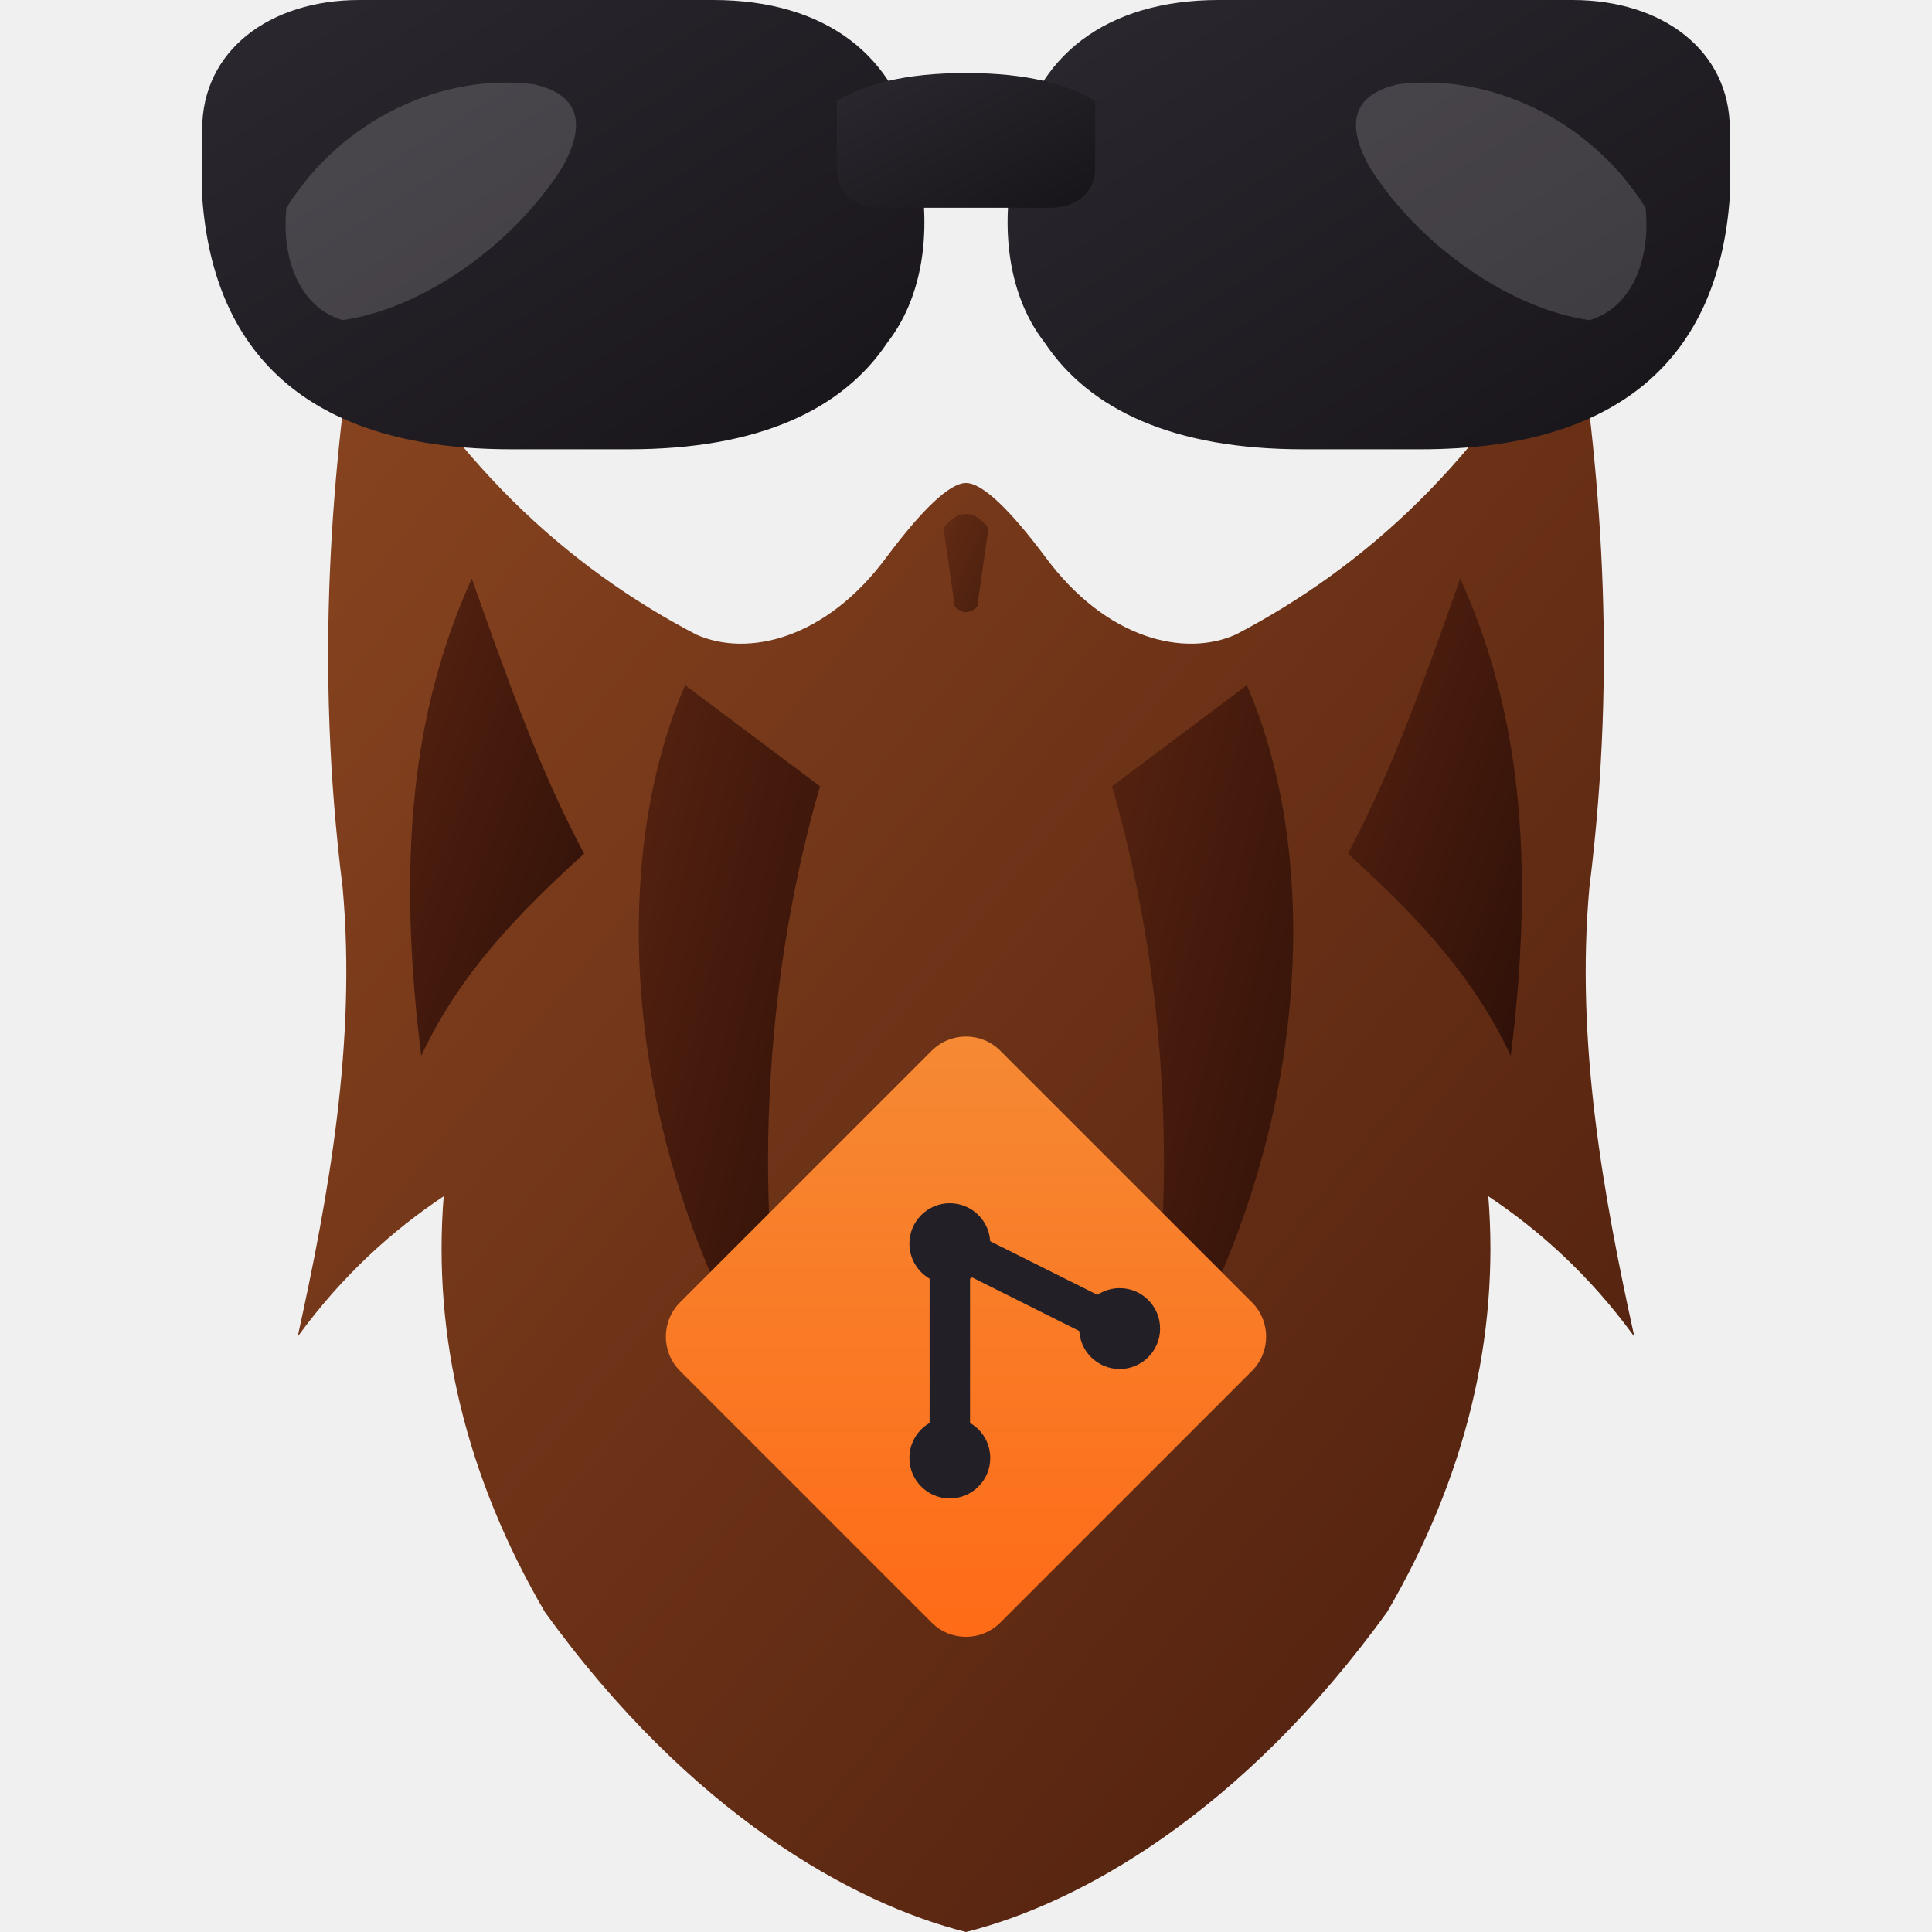
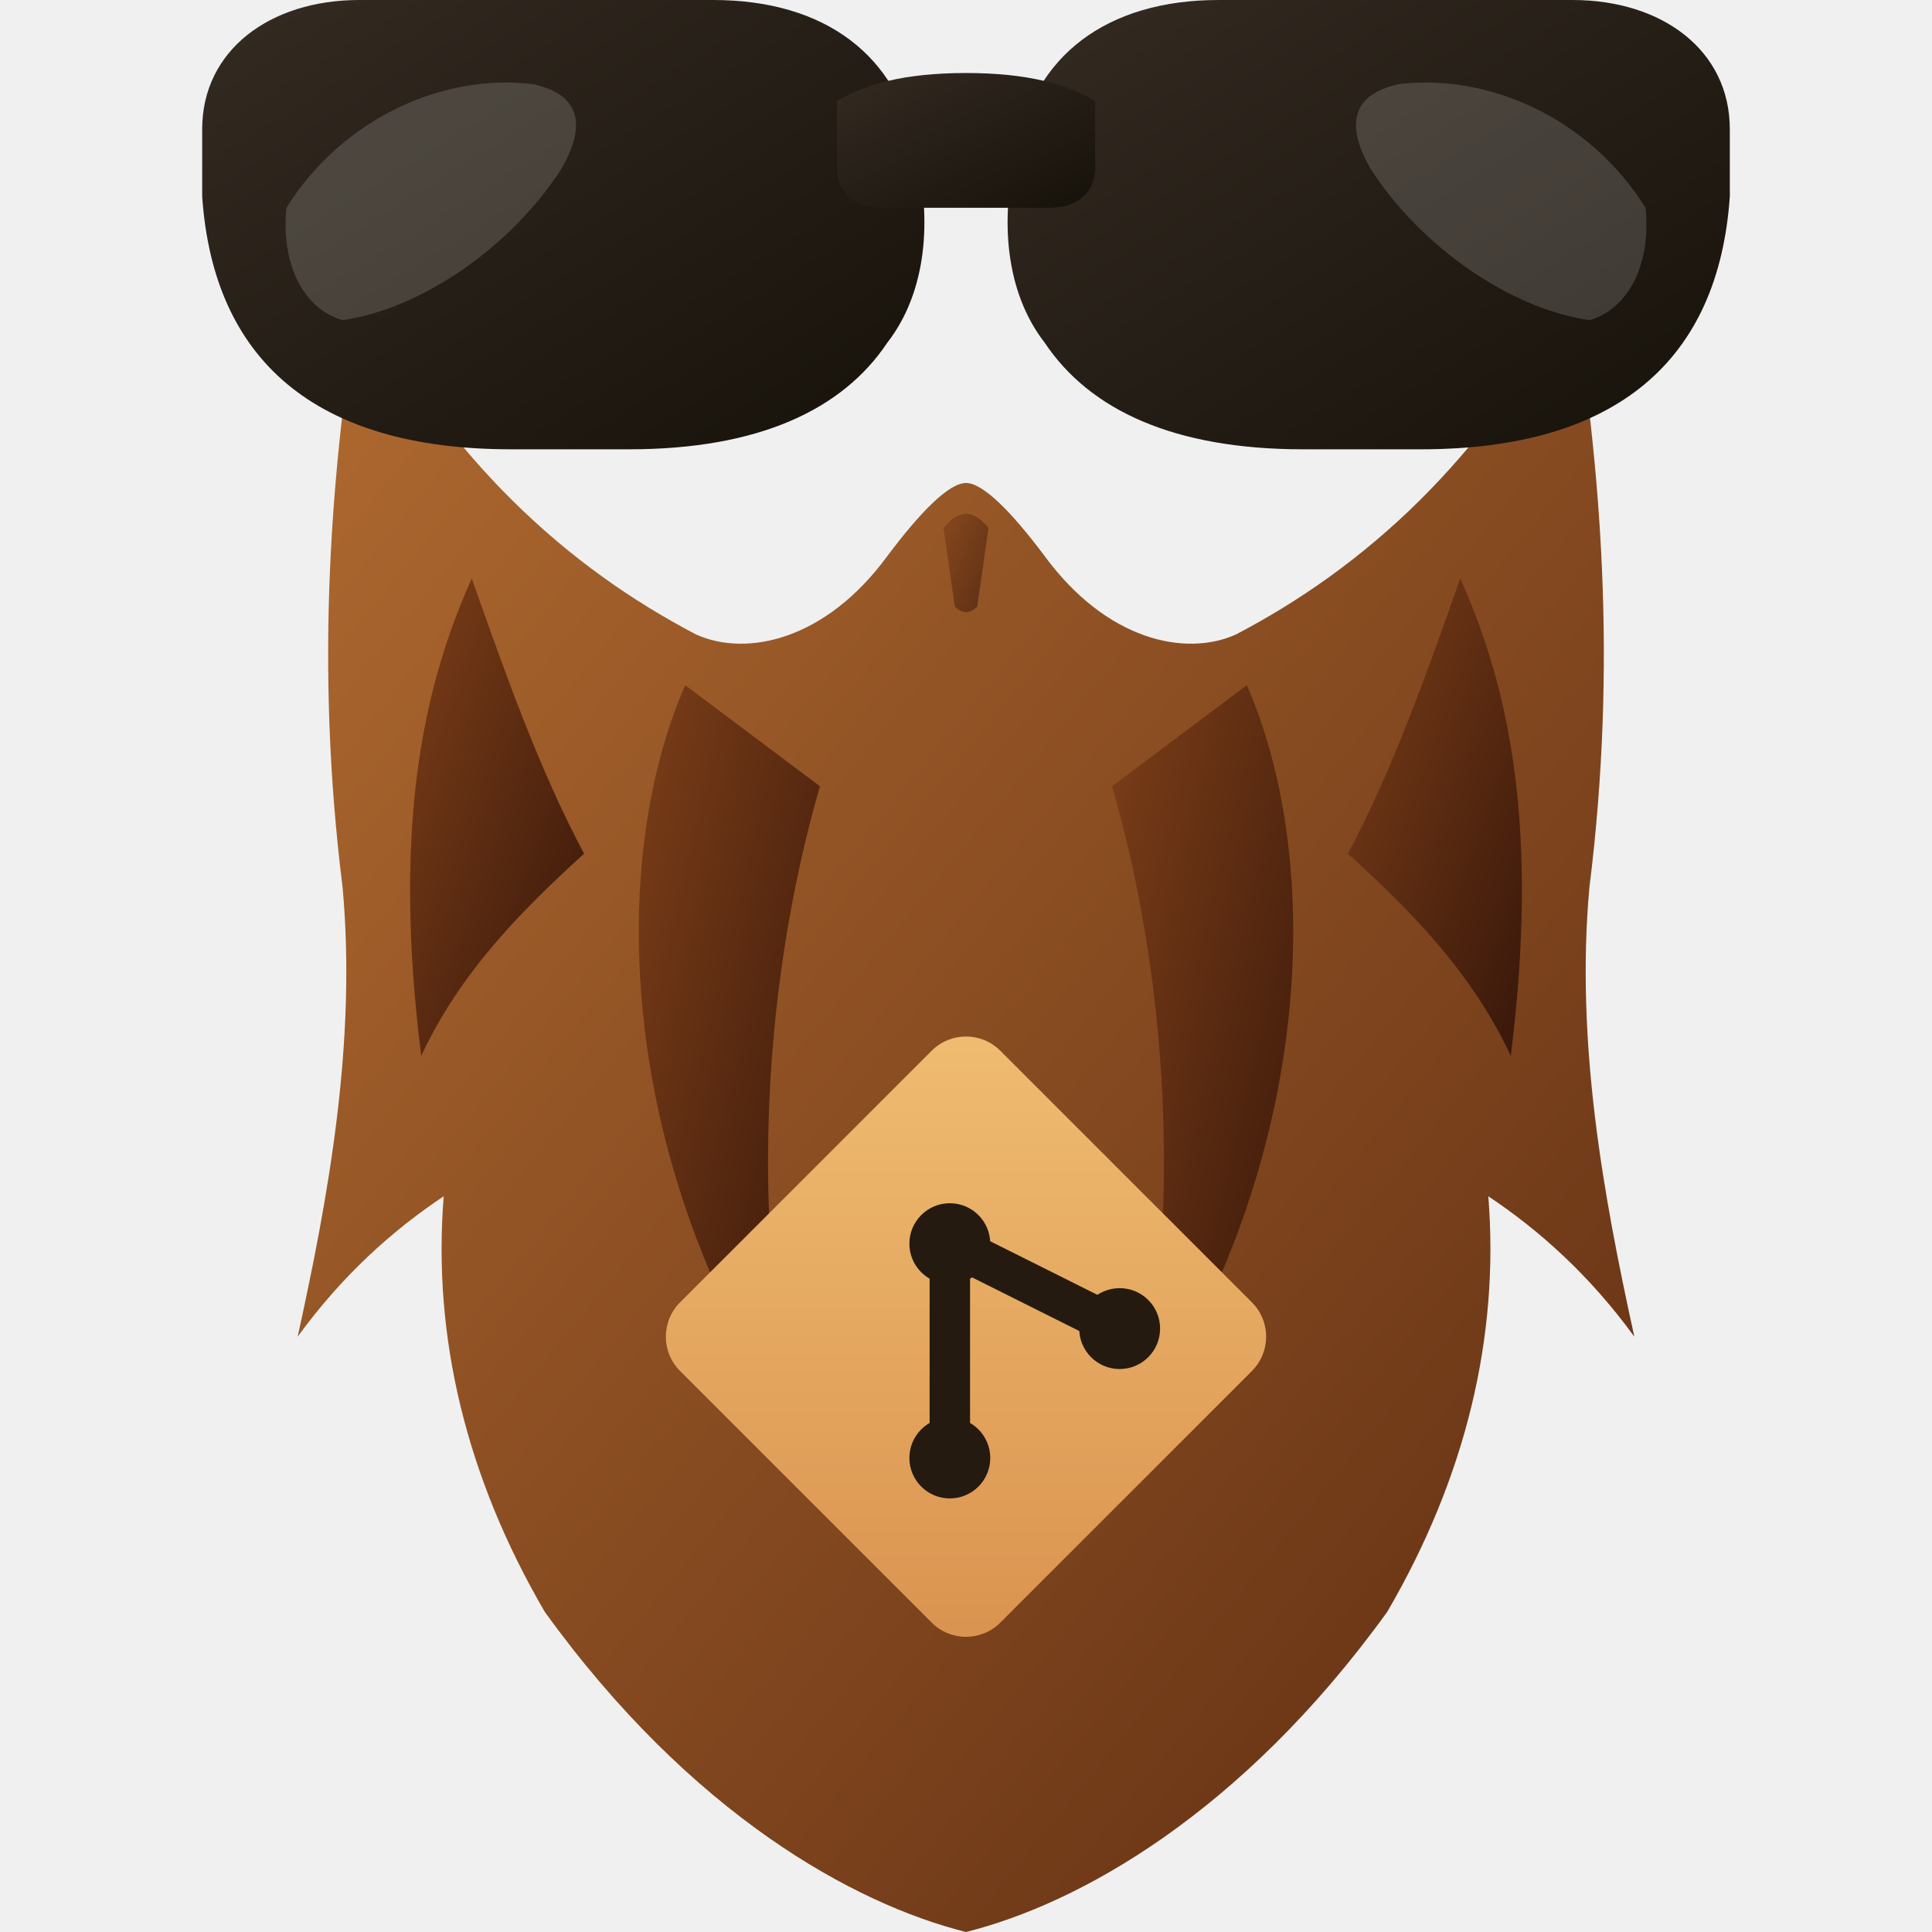
<svg xmlns="http://www.w3.org/2000/svg" viewBox="168 244 688 688" role="img" aria-label="BeardGit">
  <defs>
    <linearGradient id="frame" x1="0" y1="0" x2="1" y2="1">
-       <stop offset="0" stop-color="#2C2830" />
-       <stop offset="1" stop-color="#171419" />
+       <stop offset="0" stop-color="#342b22" />
+       <stop offset="1" stop-color="#16110a" />
    </linearGradient>
    <linearGradient id="beard" x1="0" y1="0" x2="1" y2="1">
-       <stop offset="0" stop-color="#8A4520" />
-       <stop offset="1" stop-color="#4B1D0D" />
+       <stop offset="0" stop-color="#b06a30" />
+       <stop offset="1" stop-color="#5f2d12" />
    </linearGradient>
    <linearGradient id="beardDark" x1="0" y1="0" x2="1" y2="1">
-       <stop offset="0" stop-color="#562210" />
-       <stop offset="1" stop-color="#2E1008" />
+       <stop offset="0" stop-color="#7c3e18" />
+       <stop offset="1" stop-color="#38170a" />
    </linearGradient>
    <linearGradient id="git" x1="0" y1="0" x2="1" y2="1">
-       <stop offset="0" stop-color="#F58A35" />
-       <stop offset="1" stop-color="#FF6A16" />
+       <stop offset="0" stop-color="#f0bd72" />
+       <stop offset="1" stop-color="#d9924f" />
    </linearGradient>
  </defs>
  <path d="M 296 348 C 286 410 280 480 290 560 C 295 615 285 670 274 720 C 290 698 308 682 326 670 C 322 720 334 770 362 818 C 414 890 472 922 512 932 C 552 922 610 890 662 818 C 690 770 702 720 698 670 C 716 682 734 698 750 720 C 739 670 729 615 734 560 C 744 480 738 410 728 348 C 696 408 654 446 608 470 C 590 478 562 472 540 442 C 528 426 518 416 512 416 C 506 416 496 426 484 442 C 462 472 434 478 416 470 C 370 446 328 408 296 348 Z" fill="url(#beard)" />
  <g fill="url(#beardDark)">
    <path d="M 336 450 C 318 490 308 540 318 620 C 332 590 354 568 376 548 C 360 518 348 484 336 450 Z" />
    <path d="M 688 450 C 706 490 716 540 706 620 C 692 590 670 568 648 548 C 664 518 676 484 688 450 Z" />
    <path d="M 412 488 C 384 552 388 660 452 754 C 436 686 438 600 460 524 Z" />
    <path d="M 612 488 C 640 552 636 660 572 754 C 588 686 586 600 564 524 Z" />
  </g>
  <path d="M 504 432 Q 512 422 520 432 L 516 460 Q 512 464 508 460 Z" fill="url(#beardDark)" opacity="0.6" />
  <g transform="translate(512 720) scale(0.72)">
    <rect x="-112" y="-112" width="224" height="224" rx="24" transform="rotate(45)" fill="url(#git)" />
-     <g fill="#231F27">
+     <g fill="#241a10">
      <circle cx="-8" cy="-46" r="20" />
      <circle cx="-8" cy="60" r="20" />
      <circle cx="76" cy="-4" r="20" />
    </g>
-     <g fill="none" stroke="#231F27" stroke-width="20" stroke-linecap="round" stroke-linejoin="round">
+     <g fill="none" stroke="#241a10" stroke-width="20" stroke-linecap="round" stroke-linejoin="round">
      <path d="M-8 -46 V60" />
      <path d="M-8 -46 L76 -4" />
    </g>
  </g>
  <g fill="url(#frame)">
    <path d="M 240 290 C 240 262 264 244 296 244 H 422 C 462 244 488 264 494 298 C 500 322 498 348 484 366 C 468 390 438 404 392 404 H 350 C 280 404 244 372 240 314 Z" />
    <path d="M 784 290 C 784 262 760 244 728 244 H 602 C 562 244 536 264 530 298 C 524 322 526 348 540 366 C 556 390 586 404 632 404 H 674 C 744 404 780 372 784 314 Z" />
    <path d="M 466 280 C 476 274 490 270 512 270 C 534 270 548 274 558 280 L 558 304 C 558 312 552 318 542 318 H 482 C 472 318 466 312 466 304 Z" />
  </g>
  <g fill="#FFFFFF" opacity="0.16">
    <path d="M 270 318 C 290 286 326 270 358 274 C 376 278 376 290 368 304 C 350 332 318 354 290 358 C 276 354 268 338 270 318 Z" />
    <path d="M 754 318 C 734 286 698 270 666 274 C 648 278 648 290 656 304 C 674 332 706 354 734 358 C 748 354 756 338 754 318 Z" />
  </g>
</svg>
